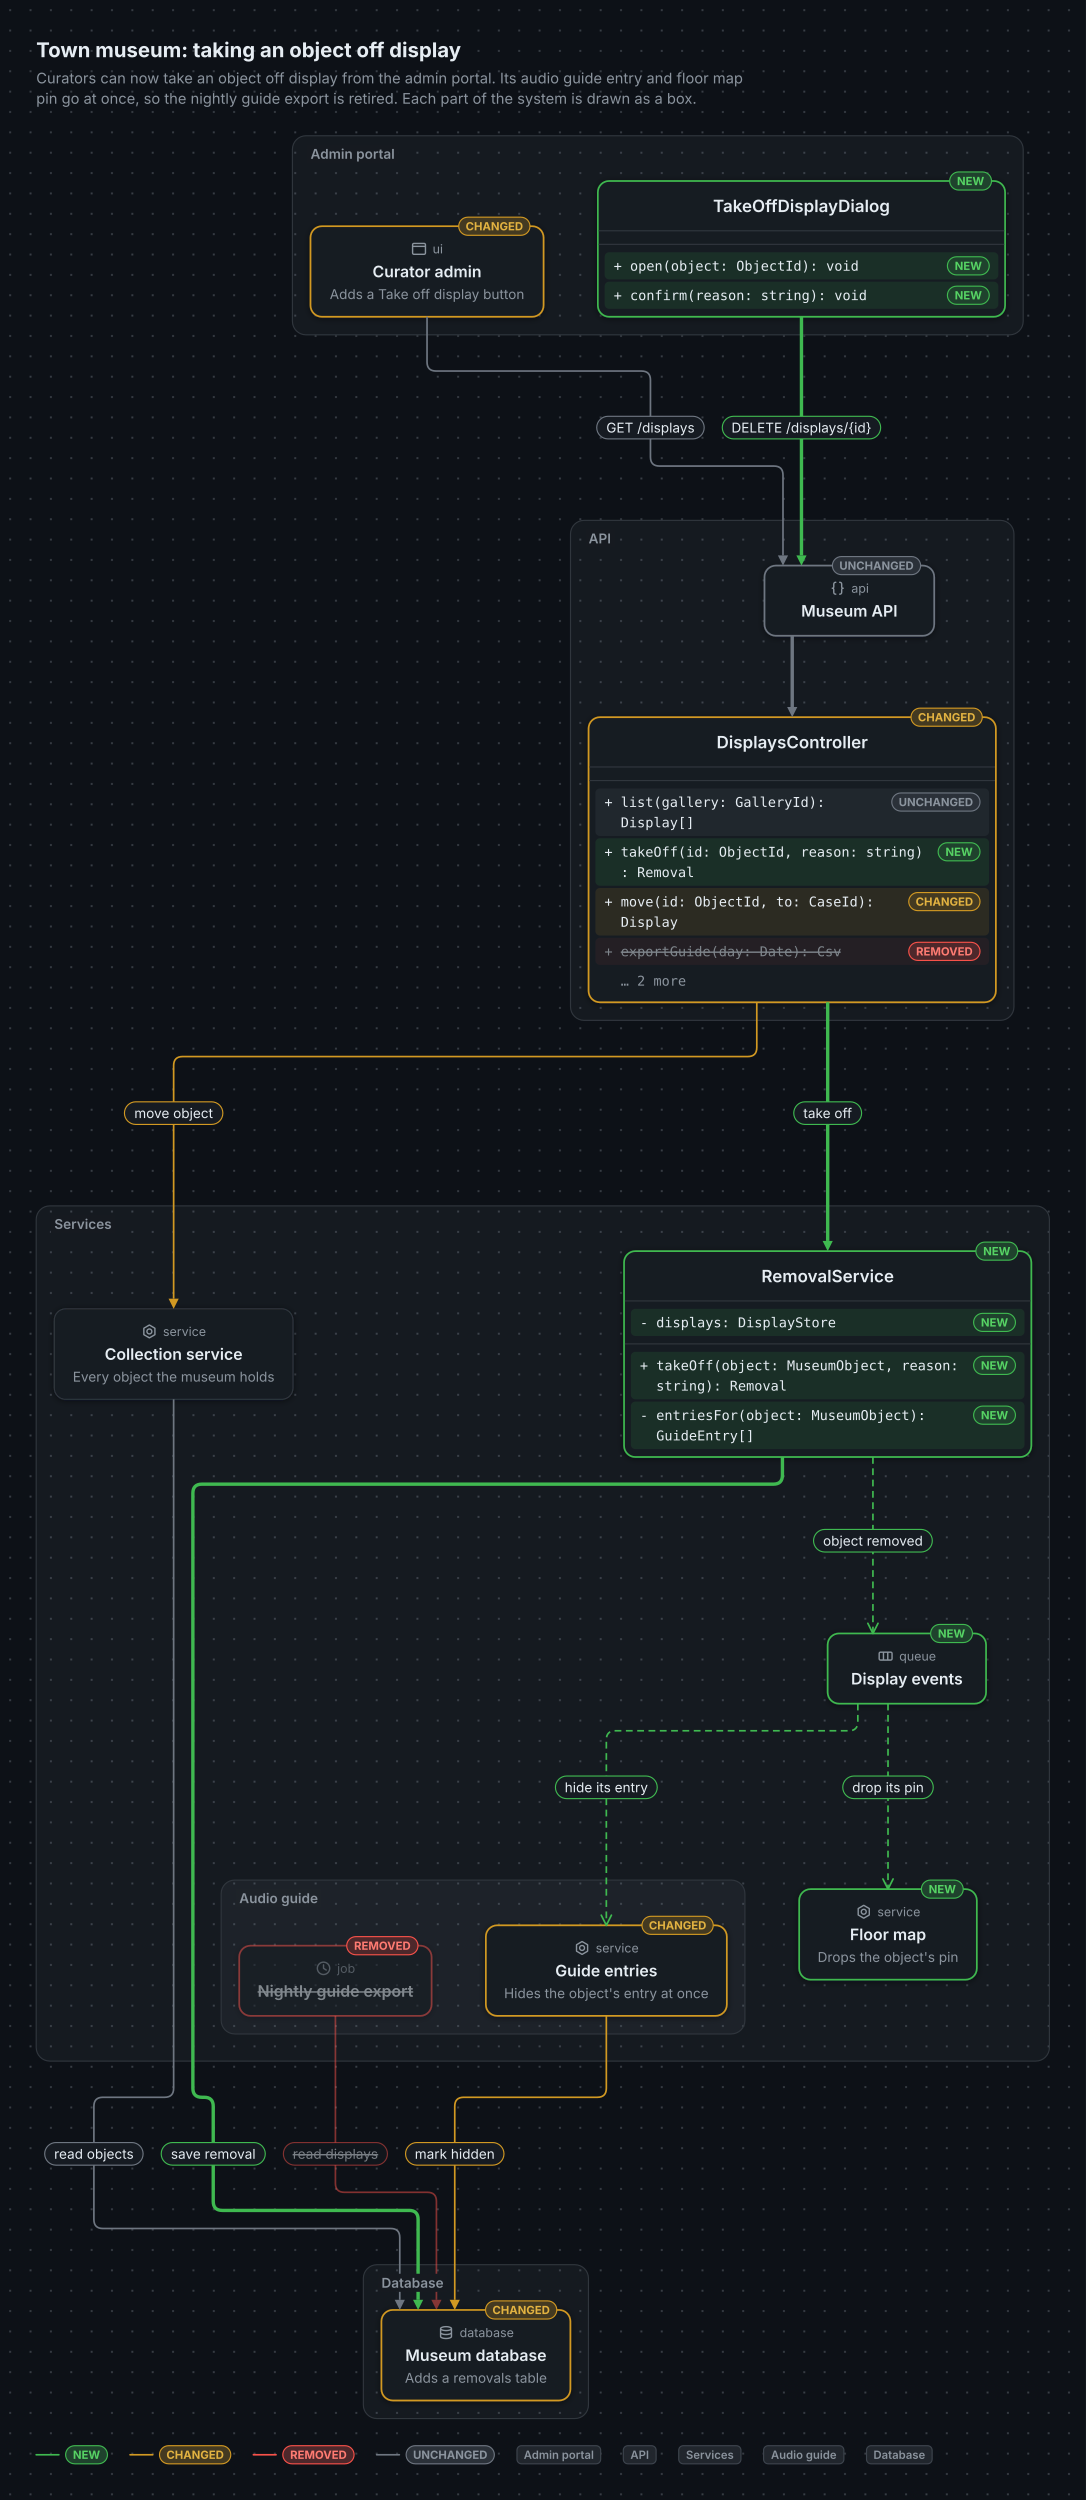
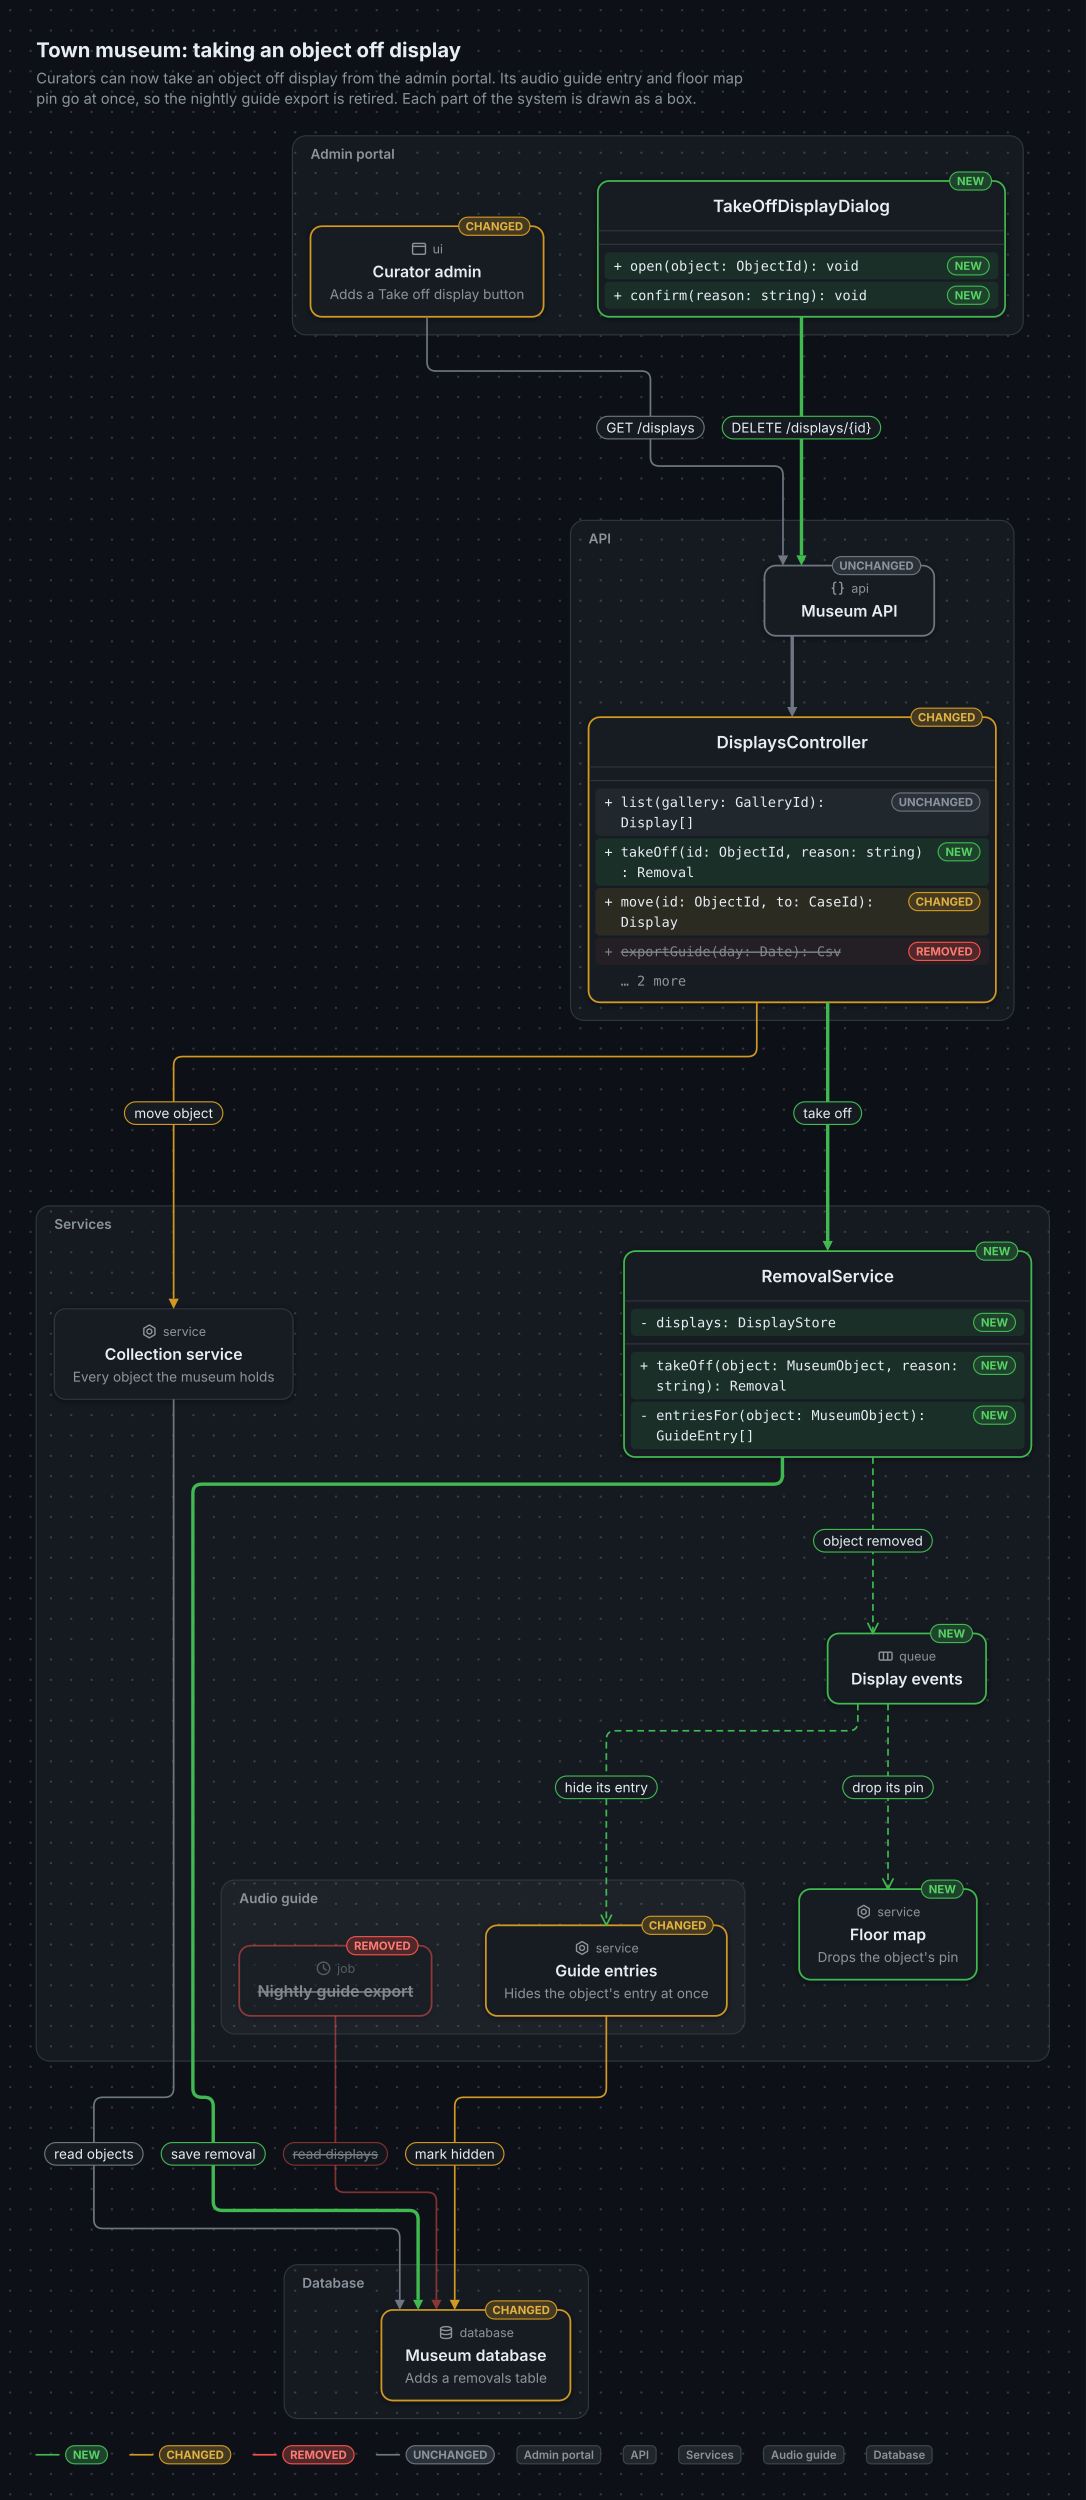
<svg xmlns="http://www.w3.org/2000/svg" width="960" height="2210" viewBox="0 0 960 2210">
  <defs>
    <pattern id="structa-grid-dark" width="18" height="18" patternUnits="userSpaceOnUse">
      <circle cx="9" cy="9" r="1" fill="#6e7681" fill-opacity="0.4" />
    </pattern>
    <filter id="structa-shadow-dark" x="-20%" y="-30%" width="140%" height="170%">
      <feDropShadow dx="0" dy="1" stdDeviation="3" flood-color="#010409" flood-opacity="0.5" />
    </filter>
  </defs>
  <rect width="960" height="2210" fill="#0d1117" />
  <rect width="960" height="2210" fill="url(#structa-grid-dark)" />
  <g class="title">
    <text x="32" y="50.55" font-family="Structa Inter, Inter, sans-serif" font-size="18" font-weight="700" fill="#e6edf3">Town museum: taking an object off display</text>
  </g>
  <g class="description">
    <text x="32" y="73.73" font-family="Structa Inter, Inter, sans-serif" font-size="13" font-weight="400" fill="#8b949e">Curators can now take an object off display from the admin portal. Its audio guide entry and floor map</text>
    <text x="32" y="91.73" font-family="Structa Inter, Inter, sans-serif" font-size="13" font-weight="400" fill="#8b949e">pin go at once, so the nightly guide export is retired. Each part of the system is drawn as a box.</text>
  </g>
  <g class="area" data-area="portal">
    <rect class="area-box" x="258.5" y="120" width="646" height="176" rx="12" fill="#8b949e" fill-opacity="0.07" stroke="#30363d" stroke-width="1" />
  </g>
  <g class="area" data-area="api">
    <rect class="area-box" x="504.33" y="460" width="392" height="442" rx="12" fill="#8b949e" fill-opacity="0.07" stroke="#30363d" stroke-width="1" />
  </g>
  <g class="area" data-area="services">
    <rect class="area-box" x="32" y="1066" width="895.67" height="756" rx="12" fill="#8b949e" fill-opacity="0.07" stroke="#30363d" stroke-width="1" />
  </g>
  <g class="area" data-area="guide" data-parent="services">
    <rect class="area-box" x="195.5" y="1662" width="463" height="136" rx="12" fill="#8b949e" fill-opacity="0.07" stroke="#30363d" stroke-width="1" />
  </g>
  <g class="area" data-area="data">
-     <rect class="area-box" x="321.2" y="2002" width="199" height="136" rx="12" fill="#8b949e" fill-opacity="0.07" stroke="#30363d" stroke-width="1" />
+     <rect class="area-box" x="251.2" y="2002" width="269" height="136" rx="12" fill="#8b949e" fill-opacity="0.07" stroke="#30363d" stroke-width="1" />
  </g>
  <g class="card" data-id="console" data-kind="ui" data-status="changed" data-area="portal">
    <rect class="outline" x="274.5" y="200" width="206" height="80" rx="10" fill="#161b22" stroke="#d29922" stroke-width="1.5" filter="url(#structa-shadow-dark)" />
    <path class="icon" d="M366.04 215.19 L374.79 215.19 Q376.1 215.19 376.1 216.5 L376.1 223.5 Q376.1 224.81 374.79 224.81 L366.04 224.81 Q364.73 224.81 364.73 223.5 L364.73 216.5 Q364.73 215.19 366.04 215.19 Z M364.73 217.81 L376.1 217.81" fill="none" stroke="#8b949e" stroke-width="1.25" stroke-linecap="round" stroke-linejoin="round" />
    <text x="382.42" y="224" font-family="Structa Inter, Inter, sans-serif" font-size="11" font-weight="400" fill="#8b949e">ui</text>
    <text x="377.5" y="245.09" font-family="Structa Inter, Inter, sans-serif" font-size="14" font-weight="600" fill="#e6edf3" text-anchor="middle">Curator admin</text>
    <text x="377.5" y="264.37" font-family="Structa Inter, Inter, sans-serif" font-size="12" font-weight="400" fill="#8b949e" text-anchor="middle">Adds a Take off display button</text>
    <g class="badge">
      <rect x="405.5" y="192" width="63" height="16" rx="8" fill="#161b22" />
      <rect x="405.5" y="192" width="63" height="16" rx="8" fill="#d29922" fill-opacity="0.25" stroke="#d29922" stroke-width="1" />
      <text x="437" y="203.64" font-family="Structa Inter, Inter, sans-serif" font-size="10" font-weight="700" fill="#e3b341" text-anchor="middle">CHANGED</text>
    </g>
  </g>
  <g class="card" data-id="dialog" data-kind="class" data-status="new" data-area="portal">
    <rect class="outline" x="528.5" y="160" width="360" height="120" rx="10" fill="#161b22" stroke="#3fb950" stroke-width="1.5" filter="url(#structa-shadow-dark)" />
    <line class="divider" x1="529.25" y1="204" x2="887.75" y2="204" stroke="#30363d" stroke-width="1" />
    <line class="divider" x1="529.25" y1="216" x2="887.75" y2="216" stroke="#30363d" stroke-width="1" />
    <text x="708.5" y="187.46" font-family="Structa Inter, Inter, sans-serif" font-size="15" font-weight="600" fill="#e6edf3" text-anchor="middle">TakeOffDisplayDialog</text>
    <g class="row" data-id="methods[0]" data-kind="method" data-status="new">
      <rect x="534.5" y="223" width="348" height="24" rx="4" fill="#3fb950" fill-opacity="0.12" />
      <g class="symbol">
        <text x="542.5" y="239.32" font-family="Structa JetBrains Mono, JetBrains Mono, monospace" font-size="12" font-weight="400" fill="#e6edf3">+</text>
      </g>
      <text x="556.9" y="239.32" font-family="Structa JetBrains Mono, JetBrains Mono, monospace" font-size="12" font-weight="400" fill="#e6edf3">open(object: ObjectId): void</text>
      <g class="badge">
        <rect x="837.5" y="227" width="37" height="16" rx="8" fill="#161b22" />
        <rect x="837.5" y="227" width="37" height="16" rx="8" fill="#3fb950" fill-opacity="0.25" stroke="#3fb950" stroke-width="1" />
        <text x="856" y="238.64" font-family="Structa Inter, Inter, sans-serif" font-size="10" font-weight="700" fill="#56d364" text-anchor="middle">NEW</text>
      </g>
    </g>
    <g class="row" data-id="methods[1]" data-kind="method" data-status="new">
      <rect x="534.5" y="249" width="348" height="24" rx="4" fill="#3fb950" fill-opacity="0.12" />
      <g class="symbol">
        <text x="542.5" y="265.32" font-family="Structa JetBrains Mono, JetBrains Mono, monospace" font-size="12" font-weight="400" fill="#e6edf3">+</text>
      </g>
      <text x="556.9" y="265.32" font-family="Structa JetBrains Mono, JetBrains Mono, monospace" font-size="12" font-weight="400" fill="#e6edf3">confirm(reason: string): void</text>
      <g class="badge">
        <rect x="837.5" y="253" width="37" height="16" rx="8" fill="#161b22" />
        <rect x="837.5" y="253" width="37" height="16" rx="8" fill="#3fb950" fill-opacity="0.25" stroke="#3fb950" stroke-width="1" />
        <text x="856" y="264.64" font-family="Structa Inter, Inter, sans-serif" font-size="10" font-weight="700" fill="#56d364" text-anchor="middle">NEW</text>
      </g>
    </g>
    <g class="badge">
      <rect x="839.5" y="152" width="37" height="16" rx="8" fill="#161b22" />
      <rect x="839.5" y="152" width="37" height="16" rx="8" fill="#3fb950" fill-opacity="0.25" stroke="#3fb950" stroke-width="1" />
      <text x="858" y="163.64" font-family="Structa Inter, Inter, sans-serif" font-size="10" font-weight="700" fill="#56d364" text-anchor="middle">NEW</text>
    </g>
  </g>
  <g class="card" data-id="gateway" data-kind="api" data-status="unchanged" data-area="api">
    <rect class="outline" x="675.83" y="500" width="150" height="62" rx="10" fill="#161b22" stroke="#6e7681" stroke-width="1.5" filter="url(#structa-shadow-dark)" />
    <path class="icon" d="M738.8 514.75 Q737.05 514.75 737.05 516.5 L737.05 518.69 Q737.05 520 735.73 520 Q737.05 520 737.05 521.31 L737.05 523.5 Q737.05 525.25 738.8 525.25 M742.3 514.75 Q744.05 514.75 744.05 516.5 L744.05 518.69 Q744.05 520 745.36 520 Q744.05 520 744.05 521.31 L744.05 523.5 Q744.05 525.25 742.3 525.25" fill="none" stroke="#8b949e" stroke-width="1.25" stroke-linecap="round" stroke-linejoin="round" />
    <text x="752.55" y="524" font-family="Structa Inter, Inter, sans-serif" font-size="11" font-weight="400" fill="#8b949e">api</text>
    <text x="750.83" y="545.09" font-family="Structa Inter, Inter, sans-serif" font-size="14" font-weight="600" fill="#e6edf3" text-anchor="middle">Museum API</text>
    <g class="badge">
      <rect x="735.83" y="492" width="78" height="16" rx="8" fill="#161b22" />
      <rect x="735.83" y="492" width="78" height="16" rx="8" fill="#6e7681" fill-opacity="0.25" stroke="#6e7681" stroke-width="1" />
      <text x="774.83" y="503.64" font-family="Structa Inter, Inter, sans-serif" font-size="10" font-weight="700" fill="#8b949e" text-anchor="middle">UNCHANGED</text>
    </g>
  </g>
  <g class="card" data-id="controller" data-kind="class" data-status="changed" data-area="api">
    <rect class="outline" x="520.33" y="634" width="360" height="252" rx="10" fill="#161b22" stroke="#d29922" stroke-width="1.5" filter="url(#structa-shadow-dark)" />
    <line class="divider" x1="521.08" y1="678" x2="879.58" y2="678" stroke="#30363d" stroke-width="1" />
    <line class="divider" x1="521.08" y1="690" x2="879.58" y2="690" stroke="#30363d" stroke-width="1" />
    <text x="700.33" y="661.46" font-family="Structa Inter, Inter, sans-serif" font-size="15" font-weight="600" fill="#e6edf3" text-anchor="middle">DisplaysController</text>
    <g class="more">
      <text x="548.73" y="871.32" font-family="Structa JetBrains Mono, JetBrains Mono, monospace" font-size="12" font-weight="400" fill="#8b949e">… 2 more</text>
    </g>
    <g class="row" data-id="methods[0]" data-kind="method" data-status="unchanged">
      <rect x="526.33" y="697" width="348" height="42" rx="4" fill="#6e7681" fill-opacity="0.12" />
      <g class="symbol">
        <text x="534.33" y="713.32" font-family="Structa JetBrains Mono, JetBrains Mono, monospace" font-size="12" font-weight="400" fill="#e6edf3">+</text>
      </g>
      <text x="548.73" y="713.32" font-family="Structa JetBrains Mono, JetBrains Mono, monospace" font-size="12" font-weight="400" fill="#e6edf3">list(gallery: GalleryId):</text>
      <text x="548.73" y="731.32" font-family="Structa JetBrains Mono, JetBrains Mono, monospace" font-size="12" font-weight="400" fill="#e6edf3">Display[]</text>
      <g class="badge">
        <rect x="788.33" y="701" width="78" height="16" rx="8" fill="#161b22" />
        <rect x="788.33" y="701" width="78" height="16" rx="8" fill="#6e7681" fill-opacity="0.25" stroke="#6e7681" stroke-width="1" />
        <text x="827.33" y="712.64" font-family="Structa Inter, Inter, sans-serif" font-size="10" font-weight="700" fill="#8b949e" text-anchor="middle">UNCHANGED</text>
      </g>
    </g>
    <g class="row" data-id="methods[1]" data-kind="method" data-status="new">
      <rect x="526.33" y="741" width="348" height="42" rx="4" fill="#3fb950" fill-opacity="0.12" />
      <g class="symbol">
        <text x="534.33" y="757.32" font-family="Structa JetBrains Mono, JetBrains Mono, monospace" font-size="12" font-weight="400" fill="#e6edf3">+</text>
      </g>
      <text x="548.73" y="757.32" font-family="Structa JetBrains Mono, JetBrains Mono, monospace" font-size="12" font-weight="400" fill="#e6edf3">takeOff(id: ObjectId, reason: string)</text>
      <text x="548.73" y="775.32" font-family="Structa JetBrains Mono, JetBrains Mono, monospace" font-size="12" font-weight="400" fill="#e6edf3">: Removal</text>
      <g class="badge">
        <rect x="829.33" y="745" width="37" height="16" rx="8" fill="#161b22" />
        <rect x="829.33" y="745" width="37" height="16" rx="8" fill="#3fb950" fill-opacity="0.25" stroke="#3fb950" stroke-width="1" />
        <text x="847.83" y="756.64" font-family="Structa Inter, Inter, sans-serif" font-size="10" font-weight="700" fill="#56d364" text-anchor="middle">NEW</text>
      </g>
    </g>
    <g class="row" data-id="methods[2]" data-kind="method" data-status="changed">
      <rect x="526.33" y="785" width="348" height="42" rx="4" fill="#d29922" fill-opacity="0.12" />
      <g class="symbol">
        <text x="534.33" y="801.32" font-family="Structa JetBrains Mono, JetBrains Mono, monospace" font-size="12" font-weight="400" fill="#e6edf3">+</text>
      </g>
      <text x="548.73" y="801.32" font-family="Structa JetBrains Mono, JetBrains Mono, monospace" font-size="12" font-weight="400" fill="#e6edf3">move(id: ObjectId, to: CaseId):</text>
      <text x="548.73" y="819.32" font-family="Structa JetBrains Mono, JetBrains Mono, monospace" font-size="12" font-weight="400" fill="#e6edf3">Display</text>
      <g class="badge">
        <rect x="803.33" y="789" width="63" height="16" rx="8" fill="#161b22" />
        <rect x="803.33" y="789" width="63" height="16" rx="8" fill="#d29922" fill-opacity="0.25" stroke="#d29922" stroke-width="1" />
        <text x="834.83" y="800.64" font-family="Structa Inter, Inter, sans-serif" font-size="10" font-weight="700" fill="#e3b341" text-anchor="middle">CHANGED</text>
      </g>
    </g>
    <g class="row" data-id="methods[3]" data-kind="method" data-status="removed">
      <g class="faded" opacity="0.5">
        <rect x="526.33" y="829" width="348" height="24" rx="4" fill="#f85149" fill-opacity="0.12" />
        <g class="symbol">
          <text x="534.33" y="845.32" font-family="Structa JetBrains Mono, JetBrains Mono, monospace" font-size="12" font-weight="400" fill="#e6edf3">+</text>
        </g>
        <text x="548.73" y="845.32" font-family="Structa JetBrains Mono, JetBrains Mono, monospace" font-size="12" font-weight="400" fill="#e6edf3">exportGuide(day: Date): Csv</text>
        <line class="strike" x1="548.73" y1="841.72" x2="743.13" y2="841.72" stroke="#e6edf3" stroke-width="1.25" />
      </g>
      <g class="badge">
        <rect x="803.33" y="833" width="63" height="16" rx="8" fill="#161b22" />
        <rect x="803.33" y="833" width="63" height="16" rx="8" fill="#f85149" fill-opacity="0.25" stroke="#f85149" stroke-width="1" />
        <text x="834.83" y="844.64" font-family="Structa Inter, Inter, sans-serif" font-size="10" font-weight="700" fill="#ff7b72" text-anchor="middle">REMOVED</text>
      </g>
    </g>
    <g class="badge">
      <rect x="805.33" y="626" width="63" height="16" rx="8" fill="#161b22" />
      <rect x="805.33" y="626" width="63" height="16" rx="8" fill="#d29922" fill-opacity="0.25" stroke="#d29922" stroke-width="1" />
      <text x="836.83" y="637.64" font-family="Structa Inter, Inter, sans-serif" font-size="10" font-weight="700" fill="#e3b341" text-anchor="middle">CHANGED</text>
    </g>
  </g>
  <g class="card" data-id="collection" data-kind="service" data-area="services">
    <rect class="outline" x="48" y="1157" width="211" height="80" rx="10" fill="#161b22" stroke="#30363d" stroke-width="1" filter="url(#structa-shadow-dark)" />
    <path class="icon" d="M132.05 1171.31 L136.95 1174.16 L136.95 1179.84 L132.05 1182.69 L127.15 1179.84 L127.15 1174.16 Z M129.86 1177 A2.19 2.19 0 1 1 134.24 1177 A2.19 2.19 0 1 1 129.86 1177" fill="none" stroke="#8b949e" stroke-width="1.25" stroke-linecap="round" stroke-linejoin="round" />
    <text x="144.05" y="1181" font-family="Structa Inter, Inter, sans-serif" font-size="11" font-weight="400" fill="#8b949e">service</text>
    <text x="153.5" y="1202.09" font-family="Structa Inter, Inter, sans-serif" font-size="14" font-weight="600" fill="#e6edf3" text-anchor="middle">Collection service</text>
    <text x="153.5" y="1221.37" font-family="Structa Inter, Inter, sans-serif" font-size="12" font-weight="400" fill="#8b949e" text-anchor="middle">Every object the museum holds</text>
  </g>
  <g class="card" data-id="removals" data-kind="class" data-status="new" data-area="services">
    <rect class="outline" x="551.67" y="1106" width="360" height="182" rx="10" fill="#161b22" stroke="#3fb950" stroke-width="1.5" filter="url(#structa-shadow-dark)" />
    <line class="divider" x1="552.42" y1="1150" x2="910.92" y2="1150" stroke="#30363d" stroke-width="1" />
    <line class="divider" x1="552.42" y1="1188" x2="910.92" y2="1188" stroke="#30363d" stroke-width="1" />
    <text x="731.67" y="1133.46" font-family="Structa Inter, Inter, sans-serif" font-size="15" font-weight="600" fill="#e6edf3" text-anchor="middle">RemovalService</text>
    <g class="row" data-id="properties[0]" data-kind="property" data-status="new">
      <rect x="557.67" y="1157" width="348" height="24" rx="4" fill="#3fb950" fill-opacity="0.12" />
      <g class="symbol">
        <text x="565.67" y="1173.32" font-family="Structa JetBrains Mono, JetBrains Mono, monospace" font-size="12" font-weight="400" fill="#e6edf3">-</text>
      </g>
      <text x="580.07" y="1173.32" font-family="Structa JetBrains Mono, JetBrains Mono, monospace" font-size="12" font-weight="400" fill="#e6edf3">displays: DisplayStore</text>
      <g class="badge">
        <rect x="860.67" y="1161" width="37" height="16" rx="8" fill="#161b22" />
        <rect x="860.67" y="1161" width="37" height="16" rx="8" fill="#3fb950" fill-opacity="0.25" stroke="#3fb950" stroke-width="1" />
        <text x="879.17" y="1172.64" font-family="Structa Inter, Inter, sans-serif" font-size="10" font-weight="700" fill="#56d364" text-anchor="middle">NEW</text>
      </g>
    </g>
    <g class="row" data-id="methods[0]" data-kind="method" data-status="new">
      <rect x="557.67" y="1195" width="348" height="42" rx="4" fill="#3fb950" fill-opacity="0.12" />
      <g class="symbol">
        <text x="565.67" y="1211.32" font-family="Structa JetBrains Mono, JetBrains Mono, monospace" font-size="12" font-weight="400" fill="#e6edf3">+</text>
      </g>
      <text x="580.07" y="1211.32" font-family="Structa JetBrains Mono, JetBrains Mono, monospace" font-size="12" font-weight="400" fill="#e6edf3">takeOff(object: MuseumObject, reason:</text>
      <text x="580.07" y="1229.32" font-family="Structa JetBrains Mono, JetBrains Mono, monospace" font-size="12" font-weight="400" fill="#e6edf3">string): Removal</text>
      <g class="badge">
        <rect x="860.67" y="1199" width="37" height="16" rx="8" fill="#161b22" />
        <rect x="860.67" y="1199" width="37" height="16" rx="8" fill="#3fb950" fill-opacity="0.25" stroke="#3fb950" stroke-width="1" />
        <text x="879.17" y="1210.64" font-family="Structa Inter, Inter, sans-serif" font-size="10" font-weight="700" fill="#56d364" text-anchor="middle">NEW</text>
      </g>
    </g>
    <g class="row" data-id="methods[1]" data-kind="method" data-status="new">
      <rect x="557.67" y="1239" width="348" height="42" rx="4" fill="#3fb950" fill-opacity="0.12" />
      <g class="symbol">
        <text x="565.67" y="1255.32" font-family="Structa JetBrains Mono, JetBrains Mono, monospace" font-size="12" font-weight="400" fill="#e6edf3">-</text>
      </g>
      <text x="580.07" y="1255.32" font-family="Structa JetBrains Mono, JetBrains Mono, monospace" font-size="12" font-weight="400" fill="#e6edf3">entriesFor(object: MuseumObject):</text>
      <text x="580.07" y="1273.32" font-family="Structa JetBrains Mono, JetBrains Mono, monospace" font-size="12" font-weight="400" fill="#e6edf3">GuideEntry[]</text>
      <g class="badge">
        <rect x="860.67" y="1243" width="37" height="16" rx="8" fill="#161b22" />
        <rect x="860.67" y="1243" width="37" height="16" rx="8" fill="#3fb950" fill-opacity="0.25" stroke="#3fb950" stroke-width="1" />
        <text x="879.17" y="1254.64" font-family="Structa Inter, Inter, sans-serif" font-size="10" font-weight="700" fill="#56d364" text-anchor="middle">NEW</text>
      </g>
    </g>
    <g class="badge">
      <rect x="862.67" y="1098" width="37" height="16" rx="8" fill="#161b22" />
      <rect x="862.67" y="1098" width="37" height="16" rx="8" fill="#3fb950" fill-opacity="0.25" stroke="#3fb950" stroke-width="1" />
      <text x="881.17" y="1109.64" font-family="Structa Inter, Inter, sans-serif" font-size="10" font-weight="700" fill="#56d364" text-anchor="middle">NEW</text>
    </g>
  </g>
  <g class="card" data-id="events" data-kind="queue" data-status="new" data-area="services">
    <rect class="outline" x="731.67" y="1444" width="140" height="62" rx="10" fill="#161b22" stroke="#3fb950" stroke-width="1.5" filter="url(#structa-shadow-dark)" />
    <path class="icon" d="M778.51 1460.5 L787.26 1460.5 Q788.57 1460.5 788.57 1461.81 L788.57 1466.19 Q788.57 1467.5 787.26 1467.5 L778.51 1467.5 Q777.19 1467.5 777.19 1466.19 L777.19 1461.81 Q777.19 1460.5 778.51 1460.5 Z M780.98 1460.5 L780.98 1467.5 M784.78 1460.5 L784.78 1467.5" fill="none" stroke="#8b949e" stroke-width="1.25" stroke-linecap="round" stroke-linejoin="round" />
    <text x="794.88" y="1468" font-family="Structa Inter, Inter, sans-serif" font-size="11" font-weight="400" fill="#8b949e">queue</text>
    <text x="801.67" y="1489.09" font-family="Structa Inter, Inter, sans-serif" font-size="14" font-weight="600" fill="#e6edf3" text-anchor="middle">Display events</text>
    <g class="badge">
      <rect x="822.67" y="1436" width="37" height="16" rx="8" fill="#161b22" />
      <rect x="822.67" y="1436" width="37" height="16" rx="8" fill="#3fb950" fill-opacity="0.25" stroke="#3fb950" stroke-width="1" />
      <text x="841.17" y="1447.64" font-family="Structa Inter, Inter, sans-serif" font-size="10" font-weight="700" fill="#56d364" text-anchor="middle">NEW</text>
    </g>
  </g>
  <g class="card" data-id="map" data-kind="service" data-status="new" data-area="services">
    <rect class="outline" x="706.5" y="1670" width="157" height="80" rx="10" fill="#161b22" stroke="#3fb950" stroke-width="1.5" filter="url(#structa-shadow-dark)" />
    <path class="icon" d="M763.55 1684.31 L768.45 1687.16 L768.45 1692.84 L763.55 1695.69 L758.65 1692.84 L758.65 1687.16 Z M761.36 1690 A2.19 2.19 0 1 1 765.74 1690 A2.19 2.19 0 1 1 761.36 1690" fill="none" stroke="#8b949e" stroke-width="1.25" stroke-linecap="round" stroke-linejoin="round" />
    <text x="775.55" y="1694" font-family="Structa Inter, Inter, sans-serif" font-size="11" font-weight="400" fill="#8b949e">service</text>
    <text x="785" y="1715.09" font-family="Structa Inter, Inter, sans-serif" font-size="14" font-weight="600" fill="#e6edf3" text-anchor="middle">Floor map</text>
    <text x="785" y="1734.37" font-family="Structa Inter, Inter, sans-serif" font-size="12" font-weight="400" fill="#8b949e" text-anchor="middle">Drops the object's pin</text>
    <g class="badge">
      <rect x="814.5" y="1662" width="37" height="16" rx="8" fill="#161b22" />
      <rect x="814.5" y="1662" width="37" height="16" rx="8" fill="#3fb950" fill-opacity="0.25" stroke="#3fb950" stroke-width="1" />
      <text x="833" y="1673.64" font-family="Structa Inter, Inter, sans-serif" font-size="10" font-weight="700" fill="#56d364" text-anchor="middle">NEW</text>
    </g>
  </g>
  <g class="card" data-id="entries" data-kind="service" data-status="changed" data-area="guide">
    <rect class="outline" x="429.5" y="1702" width="213" height="80" rx="10" fill="#161b22" stroke="#d29922" stroke-width="1.5" filter="url(#structa-shadow-dark)" />
    <path class="icon" d="M514.55 1716.31 L519.45 1719.16 L519.45 1724.84 L514.55 1727.69 L509.65 1724.84 L509.65 1719.16 Z M512.36 1722 A2.19 2.19 0 1 1 516.74 1722 A2.19 2.19 0 1 1 512.36 1722" fill="none" stroke="#8b949e" stroke-width="1.25" stroke-linecap="round" stroke-linejoin="round" />
    <text x="526.55" y="1726" font-family="Structa Inter, Inter, sans-serif" font-size="11" font-weight="400" fill="#8b949e">service</text>
    <text x="536" y="1747.09" font-family="Structa Inter, Inter, sans-serif" font-size="14" font-weight="600" fill="#e6edf3" text-anchor="middle">Guide entries</text>
    <text x="536" y="1766.37" font-family="Structa Inter, Inter, sans-serif" font-size="12" font-weight="400" fill="#8b949e" text-anchor="middle">Hides the object's entry at once</text>
    <g class="badge">
      <rect x="567.5" y="1694" width="63" height="16" rx="8" fill="#161b22" />
      <rect x="567.5" y="1694" width="63" height="16" rx="8" fill="#d29922" fill-opacity="0.25" stroke="#d29922" stroke-width="1" />
      <text x="599" y="1705.64" font-family="Structa Inter, Inter, sans-serif" font-size="10" font-weight="700" fill="#e3b341" text-anchor="middle">CHANGED</text>
    </g>
  </g>
  <g class="card" data-id="export" data-kind="job" data-status="removed" data-area="guide">
    <g class="faded" opacity="0.5">
      <rect class="outline" x="211.5" y="1720" width="170" height="62" rx="10" fill="#161b22" stroke="#f85149" stroke-width="1.5" filter="url(#structa-shadow-dark)" />
      <path class="icon" d="M280.53 1740 A5.47 5.47 0 1 1 291.47 1740 A5.47 5.47 0 1 1 280.53 1740 M286 1736.94 L286 1740 L288.41 1741.53" fill="none" stroke="#8b949e" stroke-width="1.25" stroke-linecap="round" stroke-linejoin="round" />
      <text x="298" y="1744" font-family="Structa Inter, Inter, sans-serif" font-size="11" font-weight="400" fill="#8b949e">job</text>
      <text x="296.5" y="1765.09" font-family="Structa Inter, Inter, sans-serif" font-size="14" font-weight="600" fill="#e6edf3" text-anchor="middle">Nightly guide export</text>
      <line class="strike" x1="227.73" y1="1760.89" x2="365.27" y2="1760.89" stroke="#e6edf3" stroke-width="1.25" />
    </g>
    <g class="badge">
      <rect x="306.5" y="1712" width="63" height="16" rx="8" fill="#161b22" />
      <rect x="306.5" y="1712" width="63" height="16" rx="8" fill="#f85149" fill-opacity="0.25" stroke="#f85149" stroke-width="1" />
      <text x="338" y="1723.64" font-family="Structa Inter, Inter, sans-serif" font-size="10" font-weight="700" fill="#ff7b72" text-anchor="middle">REMOVED</text>
    </g>
  </g>
  <g class="card" data-id="db" data-kind="database" data-status="changed" data-area="data">
    <rect class="outline" x="337.2" y="2042" width="167" height="80" rx="10" fill="#161b22" stroke="#d29922" stroke-width="1.5" filter="url(#structa-shadow-dark)" />
    <path class="icon" d="M389.48 2058.5 A4.81 1.75 0 1 1 399.1 2058.5 A4.81 1.75 0 1 1 389.48 2058.5 M389.48 2058.5 L389.48 2065.5 A4.81 1.75 0 0 0 399.1 2065.5 L399.1 2058.5 M389.48 2062 A4.81 1.75 0 0 0 399.1 2062" fill="none" stroke="#8b949e" stroke-width="1.25" stroke-linecap="round" stroke-linejoin="round" />
    <text x="406.29" y="2066" font-family="Structa Inter, Inter, sans-serif" font-size="11" font-weight="400" fill="#8b949e">database</text>
    <text x="420.7" y="2087.09" font-family="Structa Inter, Inter, sans-serif" font-size="14" font-weight="600" fill="#e6edf3" text-anchor="middle">Museum database</text>
    <text x="420.7" y="2106.37" font-family="Structa Inter, Inter, sans-serif" font-size="12" font-weight="400" fill="#8b949e" text-anchor="middle">Adds a removals table</text>
    <g class="badge">
      <rect x="429.2" y="2034" width="63" height="16" rx="8" fill="#161b22" />
      <rect x="429.2" y="2034" width="63" height="16" rx="8" fill="#d29922" fill-opacity="0.25" stroke="#d29922" stroke-width="1" />
      <text x="460.7" y="2045.64" font-family="Structa Inter, Inter, sans-serif" font-size="10" font-weight="700" fill="#e3b341" text-anchor="middle">CHANGED</text>
    </g>
  </g>
  <g class="line" data-id="edges[0]" data-kind="call" data-from="console" data-to="gateway">
    <path d="M377.5 280 L377.5 320 Q377.5 328 385.5 328 L567 328 Q575 328 575 336 L575 404 Q575 412 583 412 L684.17 412 Q692.17 412 692.17 420 L692.17 491" fill="none" stroke="#6e7681" stroke-width="1.5" stroke-linejoin="round" />
    <path d="M692.17 500 L687.67 491 L696.67 491 Z" fill="#6e7681" />
  </g>
  <g class="line" data-id="edges[1]" data-kind="call" data-from="dialog" data-to="gateway" data-status="new">
    <path d="M708.5 280 L708.5 491" fill="none" stroke="#3fb950" stroke-width="3" stroke-linejoin="round" />
    <path d="M708.5 500 L704 491 L713 491 Z" fill="#3fb950" />
  </g>
  <g class="line" data-id="edges[2]" data-kind="call" data-from="gateway" data-to="controller">
    <path d="M700.33 562 L700.33 625" fill="none" stroke="#6e7681" stroke-width="3" stroke-linejoin="round" />
    <path d="M700.33 634 L695.83 625 L704.83 625 Z" fill="#6e7681" />
  </g>
  <g class="line" data-id="edges[3]" data-kind="call" data-from="controller" data-to="collection" data-status="changed">
    <path d="M669 886 L669 926 Q669 934 661 934 L161.5 934 Q153.5 934 153.5 942 L153.5 1148" fill="none" stroke="#d29922" stroke-width="1.5" stroke-linejoin="round" />
    <path d="M153.5 1157 L149 1148 L158 1148 Z" fill="#d29922" />
  </g>
  <g class="line" data-id="edges[4]" data-kind="call" data-from="controller" data-to="removals" data-status="new">
    <path d="M731.67 886 L731.67 1097" fill="none" stroke="#3fb950" stroke-width="3" stroke-linejoin="round" />
    <path d="M731.67 1106 L727.17 1097 L736.17 1097 Z" fill="#3fb950" />
  </g>
  <g class="line" data-id="edges[5]" data-kind="call" data-from="removals" data-to="db" data-status="new">
    <path d="M691.67 1288 L691.67 1304 Q691.67 1312 683.67 1312 L178.5 1312 Q170.5 1312 170.5 1320 L170.5 1846 Q170.5 1854 178.5 1854 L180.5 1854 Q188.5 1854 188.5 1862 L188.5 1946 Q188.5 1954 196.5 1954 L361.6 1954 Q369.6 1954 369.6 1962 L369.6 2033" fill="none" stroke="#3fb950" stroke-width="3" stroke-linejoin="round" />
    <path d="M369.6 2042 L365.1 2033 L374.1 2033 Z" fill="#3fb950" />
  </g>
  <g class="line" data-id="edges[6]" data-kind="async" data-from="removals" data-to="events" data-status="new">
    <path d="M771.67 1288 L771.67 1444" fill="none" stroke="#3fb950" stroke-width="1.5" stroke-linejoin="round" stroke-dasharray="6 4" />
    <path d="M767.17 1435 L771.67 1444 L776.17 1435" fill="none" stroke="#3fb950" stroke-width="1.5" stroke-linecap="round" stroke-linejoin="round" />
  </g>
  <g class="line" data-id="edges[7]" data-kind="async" data-from="events" data-to="entries" data-status="new">
    <path d="M758.33 1506 L758.33 1522 Q758.33 1530 750.33 1530 L544 1530 Q536 1530 536 1538 L536 1702" fill="none" stroke="#3fb950" stroke-width="1.5" stroke-linejoin="round" stroke-dasharray="6 4" />
    <path d="M531.5 1693 L536 1702 L540.5 1693" fill="none" stroke="#3fb950" stroke-width="1.5" stroke-linecap="round" stroke-linejoin="round" />
  </g>
  <g class="line" data-id="edges[8]" data-kind="async" data-from="events" data-to="map" data-status="new">
    <path d="M785 1506 L785 1670" fill="none" stroke="#3fb950" stroke-width="1.5" stroke-linejoin="round" stroke-dasharray="6 4" />
    <path d="M780.5 1661 L785 1670 L789.5 1661" fill="none" stroke="#3fb950" stroke-width="1.5" stroke-linecap="round" stroke-linejoin="round" />
  </g>
  <g class="line" data-id="edges[9]" data-kind="call" data-from="collection" data-to="db" data-status="unchanged">
    <path d="M153.5 1237 L153.5 1846 Q153.5 1854 145.5 1854 L91 1854 Q83 1854 83 1862 L83 1962 Q83 1970 91 1970 L345.4 1970 Q353.4 1970 353.4 1978 L353.4 2033" fill="none" stroke="#6e7681" stroke-width="1.5" stroke-linejoin="round" />
    <path d="M353.4 2042 L348.9 2033 L357.9 2033 Z" fill="#6e7681" />
  </g>
  <g class="line" data-id="edges[10]" data-kind="call" data-from="entries" data-to="db" data-status="changed">
    <path d="M536 1782 L536 1846 Q536 1854 528 1854 L410 1854 Q402 1854 402 1862 L402 2033" fill="none" stroke="#d29922" stroke-width="1.5" stroke-linejoin="round" />
    <path d="M402 2042 L397.5 2033 L406.5 2033 Z" fill="#d29922" />
  </g>
  <g class="line" data-id="edges[11]" data-kind="call" data-from="export" data-to="db" data-status="removed">
    <g class="faded" opacity="0.5">
      <path d="M296.5 1782 L296.5 1930 Q296.5 1938 304.5 1938 L377.8 1938 Q385.8 1938 385.8 1946 L385.8 2033" fill="none" stroke="#f85149" stroke-width="1.5" stroke-linejoin="round" />
      <path d="M385.8 2042 L381.3 2033 L390.3 2033 Z" fill="#f85149" />
    </g>
  </g>
  <g class="area-names">
    <g class="area-name" data-area="portal">
      <rect x="271.5" y="128" width="80.36" height="16" fill="#161a20" />
      <text x="274.5" y="140.37" font-family="Structa Inter, Inter, sans-serif" font-size="12" font-weight="600" fill="#8b949e">Admin portal</text>
    </g>
    <g class="area-name" data-area="api">
      <rect x="517.33" y="468" width="25.79" height="16" fill="#161a20" />
      <text x="520.33" y="480.37" font-family="Structa Inter, Inter, sans-serif" font-size="12" font-weight="600" fill="#8b949e">API</text>
    </g>
    <g class="area-name" data-area="services">
      <rect x="45" y="1074" width="56.53" height="16" fill="#161a20" />
      <text x="48" y="1086.37" font-family="Structa Inter, Inter, sans-serif" font-size="12" font-weight="600" fill="#8b949e">Services</text>
    </g>
    <g class="area-name" data-area="guide">
      <rect x="208.5" y="1670" width="75.62" height="16" fill="#1e2329" />
      <text x="211.5" y="1682.37" font-family="Structa Inter, Inter, sans-serif" font-size="12" font-weight="600" fill="#8b949e">Audio guide</text>
    </g>
    <g class="area-name" data-area="data">
-       <rect x="334.2" y="2010" width="60.75" height="16" fill="#161a20" />
-       <text x="337.2" y="2022.37" font-family="Structa Inter, Inter, sans-serif" font-size="12" font-weight="600" fill="#8b949e">Database</text>
+       <rect x="264.2" y="2010" width="60.75" height="16" fill="#161a20" />
+       <text x="267.2" y="2022.37" font-family="Structa Inter, Inter, sans-serif" font-size="12" font-weight="600" fill="#8b949e">Database</text>
    </g>
  </g>
  <g class="line-labels">
    <g class="line-label" data-line="edges[0]">
      <rect x="527.5" y="368" width="95" height="20" rx="10" fill="#161b22" stroke="#6e7681" stroke-width="1" />
      <text x="575" y="382.37" font-family="Structa Inter, Inter, sans-serif" font-size="12" font-weight="400" fill="#e6edf3" text-anchor="middle">GET /displays</text>
    </g>
    <g class="line-label" data-line="edges[1]">
      <rect x="638.5" y="368" width="140" height="20" rx="10" fill="#161b22" stroke="#3fb950" stroke-width="1" />
      <text x="708.5" y="382.37" font-family="Structa Inter, Inter, sans-serif" font-size="12" font-weight="400" fill="#e6edf3" text-anchor="middle">DELETE /displays/{id}</text>
    </g>
    <g class="line-label" data-line="edges[3]">
      <rect x="110" y="974" width="87" height="20" rx="10" fill="#161b22" stroke="#d29922" stroke-width="1" />
      <text x="153.5" y="988.37" font-family="Structa Inter, Inter, sans-serif" font-size="12" font-weight="400" fill="#e6edf3" text-anchor="middle">move object</text>
    </g>
    <g class="line-label" data-line="edges[4]">
      <rect x="701.67" y="974" width="60" height="20" rx="10" fill="#161b22" stroke="#3fb950" stroke-width="1" />
      <text x="731.67" y="988.37" font-family="Structa Inter, Inter, sans-serif" font-size="12" font-weight="400" fill="#e6edf3" text-anchor="middle">take off</text>
    </g>
    <g class="line-label" data-line="edges[5]">
      <rect x="142.5" y="1894" width="92" height="20" rx="10" fill="#161b22" stroke="#3fb950" stroke-width="1" />
      <text x="188.5" y="1908.37" font-family="Structa Inter, Inter, sans-serif" font-size="12" font-weight="400" fill="#e6edf3" text-anchor="middle">save removal</text>
    </g>
    <g class="line-label" data-line="edges[6]">
      <rect x="719.17" y="1352" width="105" height="20" rx="10" fill="#161b22" stroke="#3fb950" stroke-width="1" />
      <text x="771.67" y="1366.37" font-family="Structa Inter, Inter, sans-serif" font-size="12" font-weight="400" fill="#e6edf3" text-anchor="middle">object removed</text>
    </g>
    <g class="line-label" data-line="edges[7]">
      <rect x="491" y="1570" width="90" height="20" rx="10" fill="#161b22" stroke="#3fb950" stroke-width="1" />
      <text x="536" y="1584.37" font-family="Structa Inter, Inter, sans-serif" font-size="12" font-weight="400" fill="#e6edf3" text-anchor="middle">hide its entry</text>
    </g>
    <g class="line-label" data-line="edges[8]">
      <rect x="745" y="1570" width="80" height="20" rx="10" fill="#161b22" stroke="#3fb950" stroke-width="1" />
      <text x="785" y="1584.37" font-family="Structa Inter, Inter, sans-serif" font-size="12" font-weight="400" fill="#e6edf3" text-anchor="middle">drop its pin</text>
    </g>
    <g class="line-label" data-line="edges[9]">
      <rect x="39.5" y="1894" width="87" height="20" rx="10" fill="#161b22" stroke="#6e7681" stroke-width="1" />
      <text x="83" y="1908.37" font-family="Structa Inter, Inter, sans-serif" font-size="12" font-weight="400" fill="#e6edf3" text-anchor="middle">read objects</text>
    </g>
    <g class="line-label" data-line="edges[10]">
      <rect x="358.5" y="1894" width="87" height="20" rx="10" fill="#161b22" stroke="#d29922" stroke-width="1" />
      <text x="402" y="1908.37" font-family="Structa Inter, Inter, sans-serif" font-size="12" font-weight="400" fill="#e6edf3" text-anchor="middle">mark hidden</text>
    </g>
    <g class="line-label" data-line="edges[11]">
      <rect x="250.5" y="1894" width="92" height="20" rx="10" fill="#0d1117" />
      <g class="faded" opacity="0.5">
        <rect x="250.5" y="1894" width="92" height="20" rx="10" fill="#161b22" stroke="#f85149" stroke-width="1" />
        <text x="296.5" y="1908.37" font-family="Structa Inter, Inter, sans-serif" font-size="12" font-weight="400" fill="#e6edf3" text-anchor="middle">read displays</text>
        <line class="strike" x1="258.68" y1="1904.77" x2="334.32" y2="1904.77" stroke="#e6edf3" stroke-width="1.25" />
      </g>
    </g>
  </g>
  <g class="legend">
    <g class="legend-item" data-status="new">
      <line class="swatch" x1="32" y1="2170" x2="52" y2="2170" stroke="#3fb950" stroke-width="1.5" stroke-linecap="round" />
      <g class="badge">
        <rect x="58" y="2162" width="37" height="16" rx="8" fill="#161b22" />
        <rect x="58" y="2162" width="37" height="16" rx="8" fill="#3fb950" fill-opacity="0.25" stroke="#3fb950" stroke-width="1" />
        <text x="76.5" y="2173.64" font-family="Structa Inter, Inter, sans-serif" font-size="10" font-weight="700" fill="#56d364" text-anchor="middle">NEW</text>
      </g>
    </g>
    <g class="legend-item" data-status="changed">
      <line class="swatch" x1="115" y1="2170" x2="135" y2="2170" stroke="#d29922" stroke-width="1.5" stroke-linecap="round" />
      <g class="badge">
        <rect x="141" y="2162" width="63" height="16" rx="8" fill="#161b22" />
        <rect x="141" y="2162" width="63" height="16" rx="8" fill="#d29922" fill-opacity="0.25" stroke="#d29922" stroke-width="1" />
        <text x="172.5" y="2173.64" font-family="Structa Inter, Inter, sans-serif" font-size="10" font-weight="700" fill="#e3b341" text-anchor="middle">CHANGED</text>
      </g>
    </g>
    <g class="legend-item" data-status="removed">
      <line class="swatch" x1="224" y1="2170" x2="244" y2="2170" stroke="#f85149" stroke-width="1.5" stroke-linecap="round" />
      <g class="badge">
        <rect x="250" y="2162" width="63" height="16" rx="8" fill="#161b22" />
        <rect x="250" y="2162" width="63" height="16" rx="8" fill="#f85149" fill-opacity="0.25" stroke="#f85149" stroke-width="1" />
        <text x="281.5" y="2173.64" font-family="Structa Inter, Inter, sans-serif" font-size="10" font-weight="700" fill="#ff7b72" text-anchor="middle">REMOVED</text>
      </g>
    </g>
    <g class="legend-item" data-status="unchanged">
      <line class="swatch" x1="333" y1="2170" x2="353" y2="2170" stroke="#6e7681" stroke-width="1.5" stroke-linecap="round" />
      <g class="badge">
        <rect x="359" y="2162" width="78" height="16" rx="8" fill="#161b22" />
        <rect x="359" y="2162" width="78" height="16" rx="8" fill="#6e7681" fill-opacity="0.25" stroke="#6e7681" stroke-width="1" />
        <text x="398" y="2173.64" font-family="Structa Inter, Inter, sans-serif" font-size="10" font-weight="700" fill="#8b949e" text-anchor="middle">UNCHANGED</text>
      </g>
    </g>
    <g class="legend-item" data-area="portal">
      <g class="tag" data-area="portal">
        <rect x="457" y="2162" width="74" height="16" rx="4" fill="#21262d" stroke="#3d444d" stroke-width="1" />
        <text x="494" y="2173.64" font-family="Structa Inter, Inter, sans-serif" font-size="10" font-weight="600" fill="#8b949e" text-anchor="middle">Admin portal</text>
      </g>
    </g>
    <g class="legend-item" data-area="api">
      <g class="tag" data-area="api">
        <rect x="551" y="2162" width="29" height="16" rx="4" fill="#21262d" stroke="#3d444d" stroke-width="1" />
        <text x="565.5" y="2173.64" font-family="Structa Inter, Inter, sans-serif" font-size="10" font-weight="600" fill="#8b949e" text-anchor="middle">API</text>
      </g>
    </g>
    <g class="legend-item" data-area="services">
      <g class="tag" data-area="services">
        <rect x="600" y="2162" width="55" height="16" rx="4" fill="#21262d" stroke="#3d444d" stroke-width="1" />
        <text x="627.5" y="2173.64" font-family="Structa Inter, Inter, sans-serif" font-size="10" font-weight="600" fill="#8b949e" text-anchor="middle">Services</text>
      </g>
    </g>
    <g class="legend-item" data-area="guide">
      <g class="tag" data-area="guide">
        <rect x="675" y="2162" width="71" height="16" rx="4" fill="#21262d" stroke="#3d444d" stroke-width="1" />
        <text x="710.5" y="2173.64" font-family="Structa Inter, Inter, sans-serif" font-size="10" font-weight="600" fill="#8b949e" text-anchor="middle">Audio guide</text>
      </g>
    </g>
    <g class="legend-item" data-area="data">
      <g class="tag" data-area="data">
        <rect x="766" y="2162" width="58" height="16" rx="4" fill="#21262d" stroke="#3d444d" stroke-width="1" />
        <text x="795" y="2173.64" font-family="Structa Inter, Inter, sans-serif" font-size="10" font-weight="600" fill="#8b949e" text-anchor="middle">Database</text>
      </g>
    </g>
  </g>
</svg>
